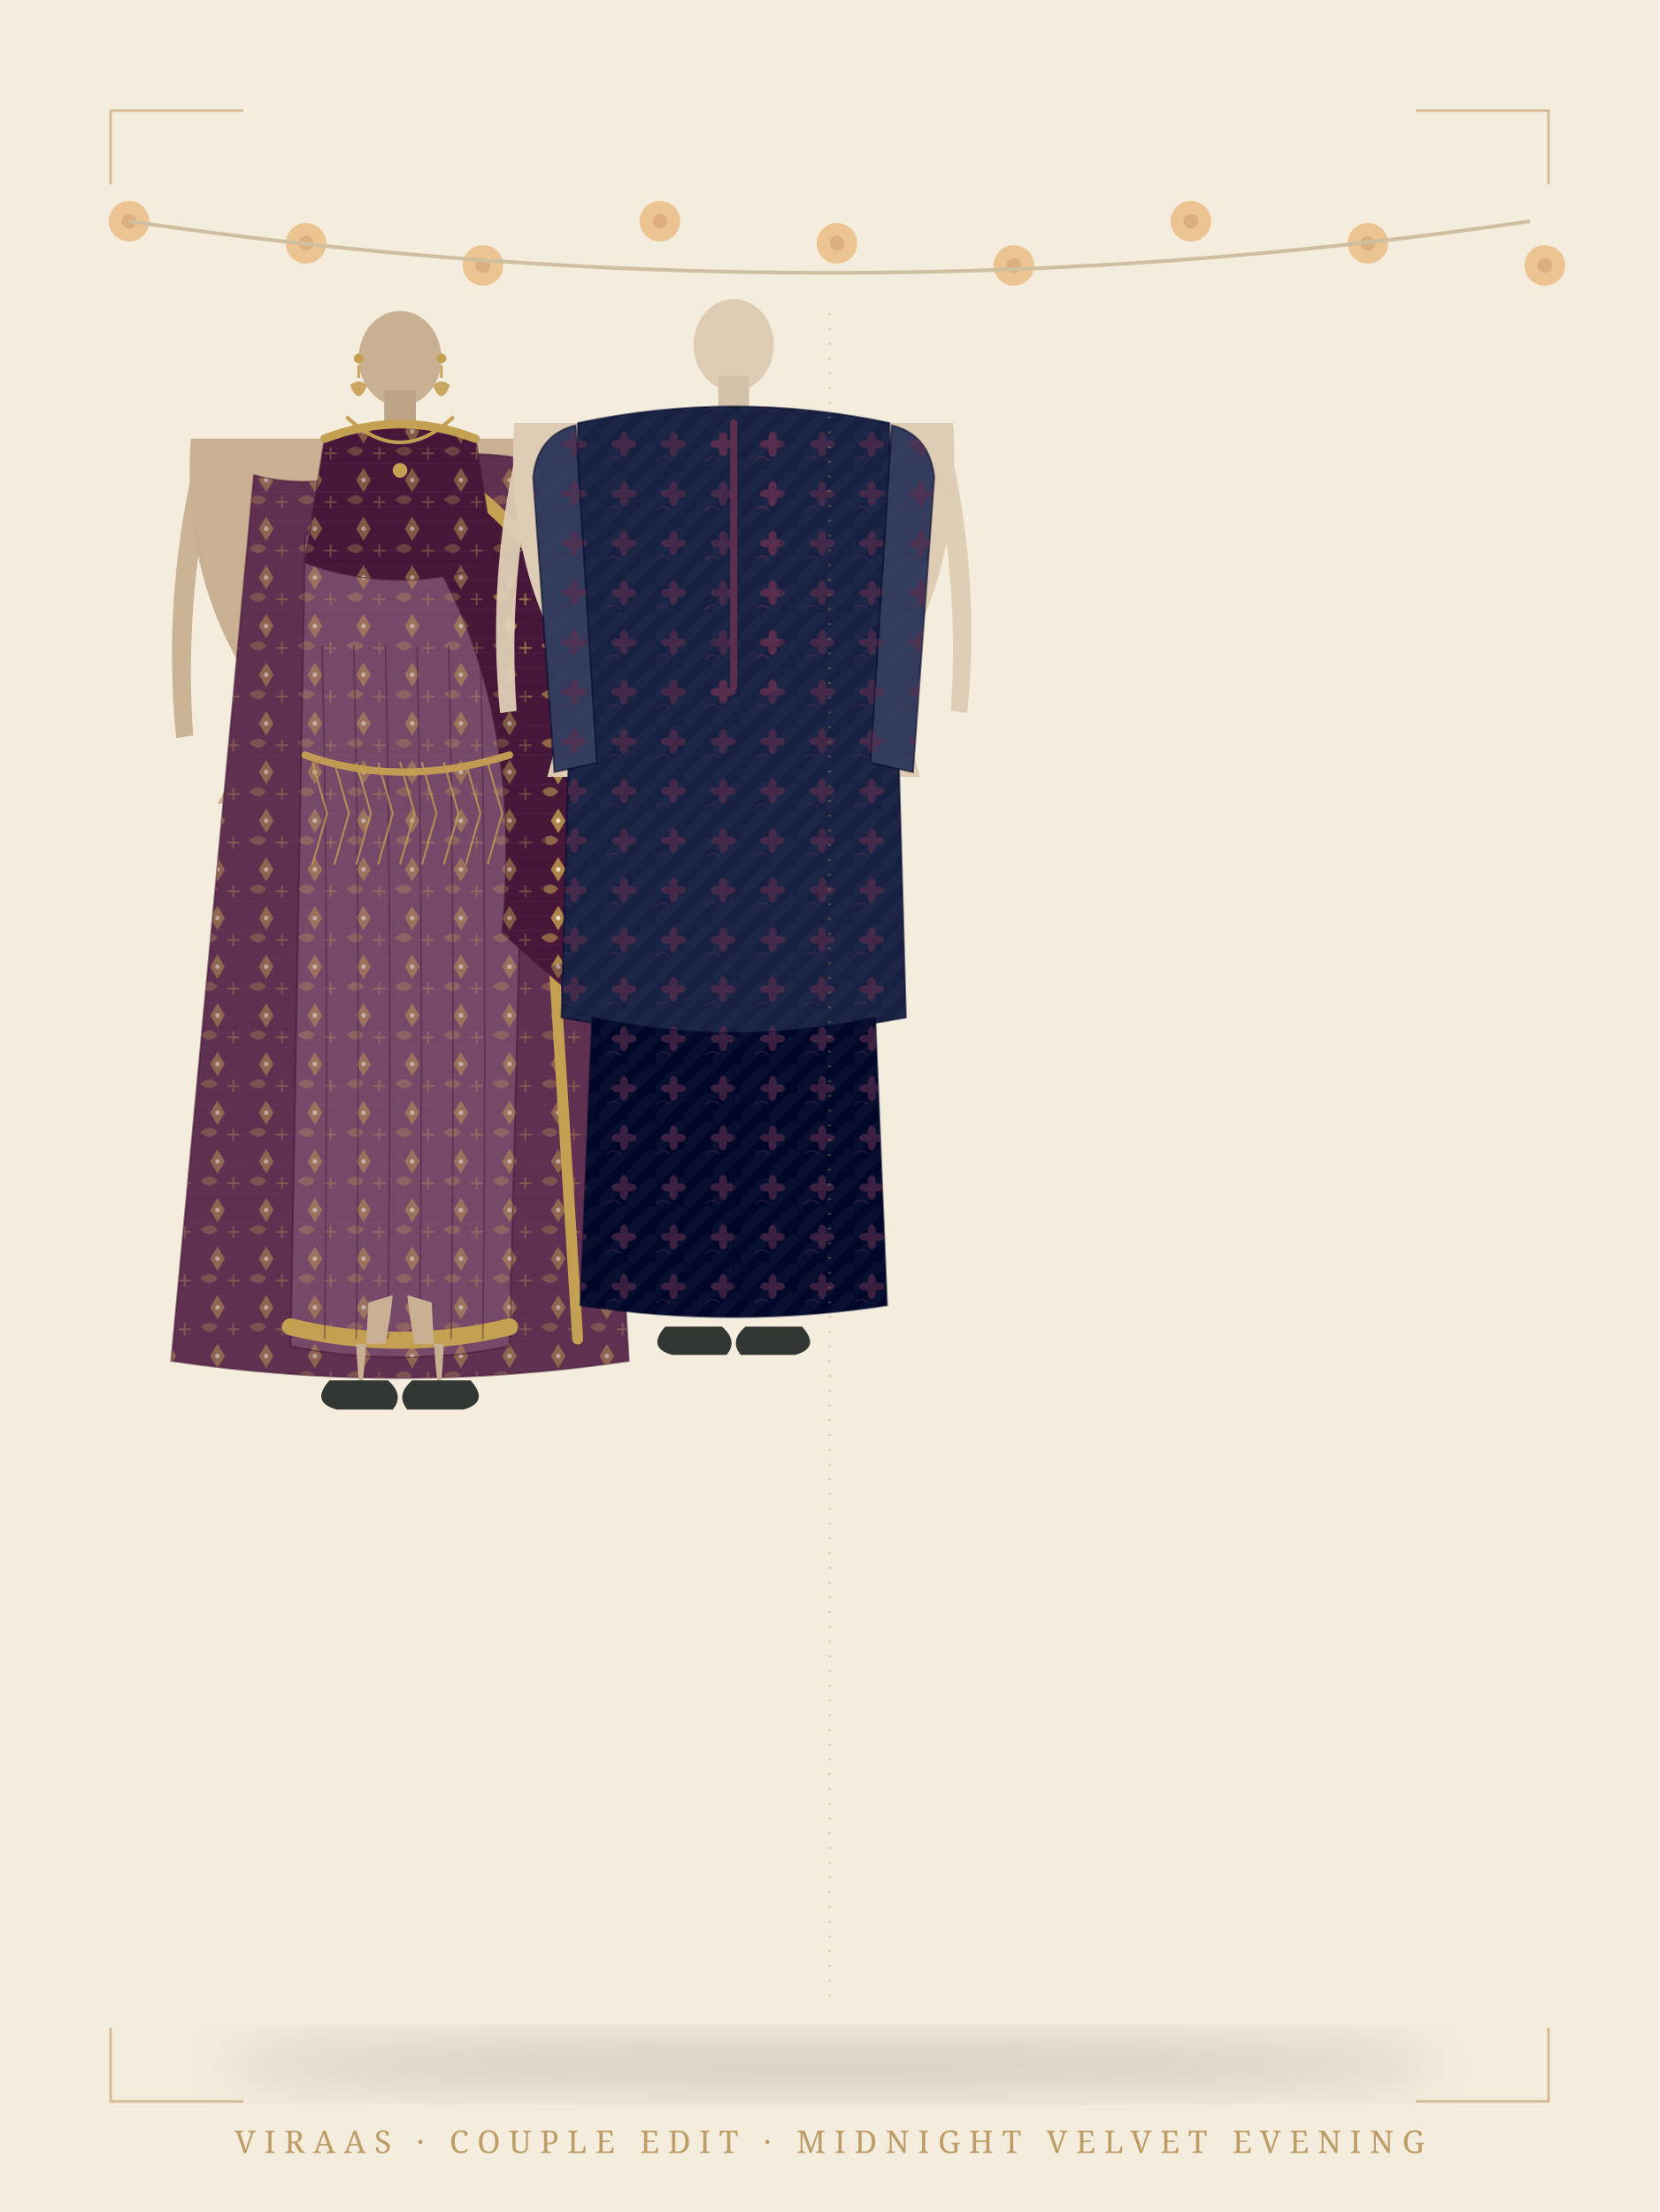
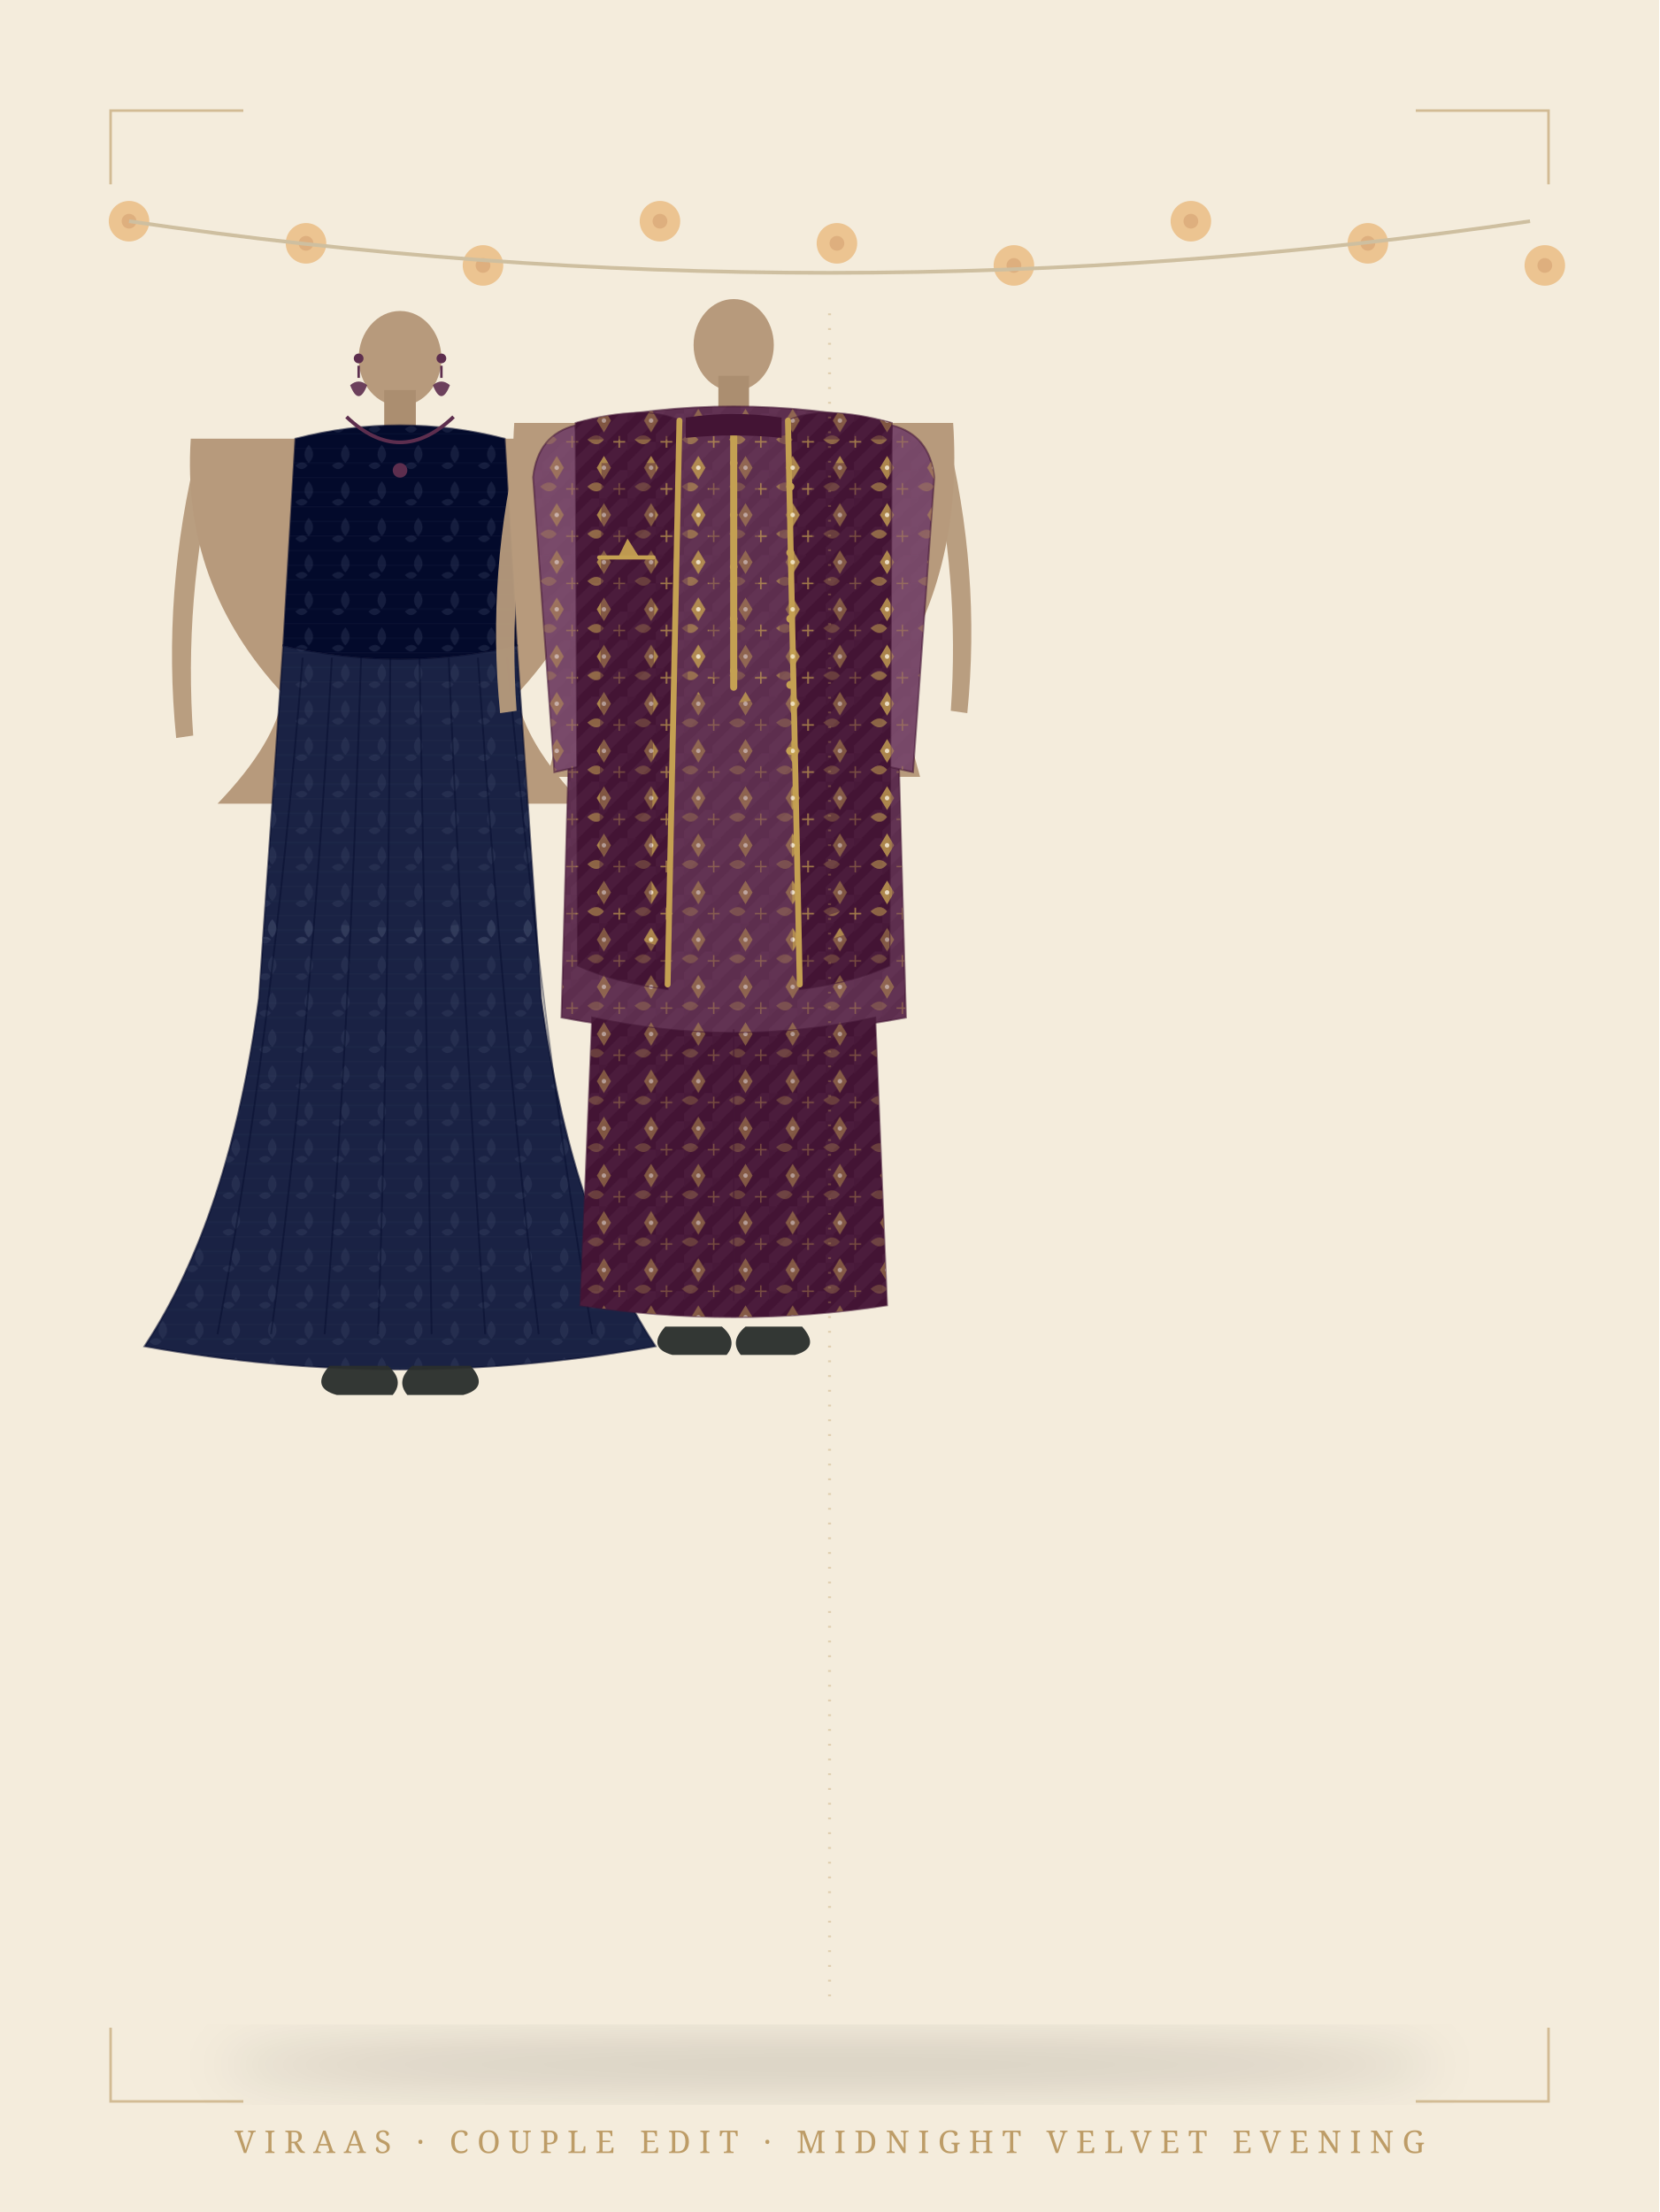
<svg xmlns="http://www.w3.org/2000/svg" viewBox="0 0 900 1200" width="900" height="1200">
  <defs>
-     <pattern id="f-cv8eja5mh" patternUnits="userSpaceOnUse" width="24" height="24">
-       <rect width="24" height="24" fill="#855676" opacity="0.05" />
-       <path d="M0 8 H24 M0 20 H24" stroke="#855676" stroke-width="0.8" opacity="0.12" fill="none" />
-     </pattern>
-     <pattern id="k-cv8eja5mh" patternUnits="userSpaceOnUse" width="40" height="40">
+     <pattern id="f-cvvws7wah" patternUnits="userSpaceOnUse" width="24" height="24">
+       <rect width="24" height="24" fill="#40496a" opacity="0.05" />
+       <path d="M0 8 H24 M0 20 H24" stroke="#40496a" stroke-width="0.8" opacity="0.12" fill="none" />
+     </pattern>
+     <pattern id="k-cvvws7wah" patternUnits="userSpaceOnUse" width="30" height="30">
+       <g fill="#40496a" opacity="0.42">
+         <path d="M15 5 q7 8 0 15 q-7 -7 0 -15z" />
+         <path d="M4 22 q6 -5 10 0 q-5 6 -10 0z" />
+       </g>
+     </pattern>
+     <pattern id="f-cvvws7wam" patternUnits="userSpaceOnUse" width="24" height="24">
+       <path d="M-8 32 L32 -8" stroke="#855676" stroke-width="9" opacity="0.12" />
+       <path d="M-8 12 L12 -8" stroke="#855676" stroke-width="5" opacity="0.08" />
+     </pattern>
+     <pattern id="k-cvvws7wam" patternUnits="userSpaceOnUse" width="40" height="40">
      <g opacity="0.92">
        <path d="M20 4 l6 10 -6 10 -6 -10z" fill="#C4A052" opacity="0.72" />
        <circle cx="20" cy="14" r="1.9" fill="#FFF7E3" opacity="0.8" />
        <path d="M6 30 q8 -7 14 0 q-6 8 -14 0z" fill="#C4A052" opacity="0.45" />
        <path d="M28 32 h10 M33 27 v10" stroke="#C4A052" stroke-width="1.2" opacity="0.6" />
-       </g>
-     </pattern>
-     <pattern id="f-cv8eja5mm" patternUnits="userSpaceOnUse" width="24" height="24">
-       <path d="M-8 32 L32 -8" stroke="#40496a" stroke-width="9" opacity="0.12" />
-       <path d="M-8 12 L12 -8" stroke="#40496a" stroke-width="5" opacity="0.08" />
-     </pattern>
-     <pattern id="k-cv8eja5mm" patternUnits="userSpaceOnUse" width="42" height="42">
-       <g opacity="0.85">
-         <g fill="#5D2E4E">
-           <ellipse cx="21" cy="15" rx="3.4" ry="5.6" />
-           <ellipse cx="21" cy="25" rx="3.4" ry="5.6" />
-           <ellipse cx="16" cy="20" rx="5.6" ry="3.4" />
-           <ellipse cx="26" cy="20" rx="5.6" ry="3.4" />
-         </g>
-         <circle cx="21" cy="20" r="2.6" fill="#5D2E4E" />
-         <path d="M6 34 q6 -6 12 0" stroke="#5D2E4E" stroke-width="1.2" fill="none" opacity="0.6" />
      </g>
    </pattern>
    <filter id="soft">
      <feGaussianBlur stdDeviation="14" />
    </filter>
  </defs>
  <rect width="900" height="1200" fill="#F4ECDC" />
  <g opacity="0.5">
    <circle cx="70" cy="120" r="11" fill="#E39B45" />
    <circle cx="70" cy="120" r="4" fill="#C8711F" />
    <circle cx="166" cy="132" r="11" fill="#E39B45" />
    <circle cx="166" cy="132" r="4" fill="#C8711F" />
    <circle cx="262" cy="144" r="11" fill="#E39B45" />
    <circle cx="262" cy="144" r="4" fill="#C8711F" />
    <circle cx="358" cy="120" r="11" fill="#E39B45" />
    <circle cx="358" cy="120" r="4" fill="#C8711F" />
    <circle cx="454" cy="132" r="11" fill="#E39B45" />
    <circle cx="454" cy="132" r="4" fill="#C8711F" />
    <circle cx="550" cy="144" r="11" fill="#E39B45" />
    <circle cx="550" cy="144" r="4" fill="#C8711F" />
    <circle cx="646" cy="120" r="11" fill="#E39B45" />
    <circle cx="646" cy="120" r="4" fill="#C8711F" />
    <circle cx="742" cy="132" r="11" fill="#E39B45" />
    <circle cx="742" cy="132" r="4" fill="#C8711F" />
    <circle cx="838" cy="144" r="11" fill="#E39B45" />
    <circle cx="838" cy="144" r="4" fill="#C8711F" />
    <path d="M70 120 Q450 176 830 120" stroke="#A89163" stroke-width="2" fill="none" />
  </g>
  <g transform="translate(-80 40) scale(0.66)">
    <g>
-       <ellipse cx="450" cy="234" rx="34" ry="39" fill="#C9B092" />
-       <path d="M437 260 h26 v46 h-26z" fill="#bda486" />
-       <path d="M284 306 q-30 120 -18 240 l14 -2 q-8 -112 18 -224z" fill="#C9B092" opacity="0.95" />
-       <path d="M616 306 q30 120 18 240 l-14 -2 q8 -112 -18 -224z" fill="#C9B092" opacity="0.95" />
-       <path d="M278 300 Q270 420 334 510 Q328 550 300 600 L600 600 Q572 550 566 510 Q630 420 622 300 Z" fill="#C9B092" />
-     </g>
-     <clipPath id="cc-cv8eja5mh-1">
-       <path d="M262 1058 Q450 1086 638 1058 L596 330 Q520 300 452 322 Q380 344 330 330 Z" />
-     </clipPath>
-     <path d="M262 1058 Q450 1086 638 1058 L596 330 Q520 300 452 322 Q380 344 330 330 Z" fill="#5D2E4E" stroke="#431434" stroke-width="1.6" stroke-opacity="0.55" />
-     <g clip-path="url(#cc-cv8eja5mh-1)">
-       <path d="M262 1058 Q450 1086 638 1058 L596 330 Q520 300 452 322 Q380 344 330 330 Z" fill="url(#f-cv8eja5mh)" />
-       <path d="M262 1058 Q450 1086 638 1058 L596 330 Q520 300 452 322 Q380 344 330 330 Z" fill="url(#k-cv8eja5mh)" opacity="0.72" />
-     </g>
-     <clipPath id="cc-cv8eja5mh-2">
-       <path d="M452 322 Q400 340 372 380 L360 1046 Q450 1064 540 1046 L556 388 Q520 344 452 322Z" />
-     </clipPath>
-     <path d="M452 322 Q400 340 372 380 L360 1046 Q450 1064 540 1046 L556 388 Q520 344 452 322Z" fill="#774868" stroke="#431434" stroke-width="1.6" stroke-opacity="0.55" />
-     <g clip-path="url(#cc-cv8eja5mh-2)">
-       <path d="M452 322 Q400 340 372 380 L360 1046 Q450 1064 540 1046 L556 388 Q520 344 452 322Z" fill="url(#f-cv8eja5mh)" />
-       <path d="M452 322 Q400 340 372 380 L360 1046 Q450 1064 540 1046 L556 388 Q520 344 452 322Z" fill="url(#k-cv8eja5mh)" opacity="0.72" />
-     </g>
-     <path d="M360 1030 Q450 1052 540 1030" fill="none" stroke="#C4A052" stroke-width="14" stroke-linecap="round" />
-     <path d="M556 400 L596 1040" fill="none" stroke="#C4A052" stroke-width="9" stroke-linecap="round" />
-     <clipPath id="cc-cv8eja5mh-3">
-       <path d="M470 318 Q560 366 604 470 Q648 600 618 780 L534 706 Q548 560 502 448 Q470 372 430 342 Z" />
-     </clipPath>
-     <path d="M470 318 Q560 366 604 470 Q648 600 618 780 L534 706 Q548 560 502 448 Q470 372 430 342 Z" fill="#431434" stroke="#431434" stroke-width="1.6" stroke-opacity="0.55" />
-     <g clip-path="url(#cc-cv8eja5mh-3)">
-       <path d="M470 318 Q560 366 604 470 Q648 600 618 780 L534 706 Q548 560 502 448 Q470 372 430 342 Z" fill="url(#f-cv8eja5mh)" />
-       <path d="M470 318 Q560 366 604 470 Q648 600 618 780 L534 706 Q548 560 502 448 Q470 372 430 342 Z" fill="url(#k-cv8eja5mh)" opacity="0.72" />
-     </g>
-     <path d="M470 318 Q560 366 604 470 Q648 600 618 780" fill="none" stroke="#C4A052" stroke-width="11" stroke-linecap="round" />
-     <path d="M540 430 Q600 560 576 720" fill="none" stroke="url(#k-cv8eja5mh)" stroke-width="26" stroke-linecap="round" opacity="0.95" />
-     <g>
-       <path d="M386 470 q6 260 2 570" stroke="#431434" stroke-width="1.4" opacity="0.4" fill="none" />
-       <path d="M412 470 q6 260 2 570" stroke="#431434" stroke-width="1.4" opacity="0.4" fill="none" />
-       <path d="M438 470 q6 260 2 570" stroke="#431434" stroke-width="1.4" opacity="0.4" fill="none" />
-       <path d="M464 470 q6 260 2 570" stroke="#431434" stroke-width="1.4" opacity="0.4" fill="none" />
-       <path d="M490 470 q6 260 2 570" stroke="#431434" stroke-width="1.4" opacity="0.4" fill="none" />
-       <path d="M516 470 q6 260 2 570" stroke="#431434" stroke-width="1.4" opacity="0.4" fill="none" />
-     </g>
-     <clipPath id="cc-cv8eja5mh-4">
-       <path d="M388 300 Q450 274 512 300 L528 402 Q450 430 372 402 Z" />
-     </clipPath>
-     <path d="M388 300 Q450 274 512 300 L528 402 Q450 430 372 402 Z" fill="#431434" stroke="#431434" stroke-width="1.6" stroke-opacity="0.55" />
-     <g clip-path="url(#cc-cv8eja5mh-4)">
-       <path d="M388 300 Q450 274 512 300 L528 402 Q450 430 372 402 Z" fill="url(#f-cv8eja5mh)" />
-       <path d="M388 300 Q450 274 512 300 L528 402 Q450 430 372 402 Z" fill="url(#k-cv8eja5mh)" opacity="0.72" />
-     </g>
-     <path d="M388 300 Q450 276 512 300" fill="none" stroke="#C4A052" stroke-width="7" stroke-linecap="round" />
-     <g>
-       <path d="M424 1010 q-6 120 -10 34 l24 0 q4 -20 6 -40z" fill="#C9B092" />
-       <path d="M476 1010 q6 120 10 34 l-24 0 q-4 -20 -6 -40z" fill="#C9B092" />
-     </g>
-     <g fill="#2A2E2C" opacity="0.95">
-       <path d="M392 1074 q-16 18 6 24 h46 q10 -12 -4 -24z" />
-       <path d="M508 1074 q16 18 -6 24 h-46 q-10 -12 4 -24z" />
-     </g>
-     <g>
-       <g>
-         <circle cx="416" cy="234" r="4" fill="#C4A052" />
-         <path d="M416 240 l0 10" stroke="#C4A052" stroke-width="2" />
-         <path d="M409 256 Q416 274 423 256 Q416 250 409 256z" fill="#C4A052" opacity="0.9" />
-       </g>
-       <g>
-         <circle cx="484" cy="234" r="4" fill="#C4A052" />
-         <path d="M484 240 l0 10" stroke="#C4A052" stroke-width="2" />
-         <path d="M477 256 Q484 274 491 256 Q484 250 477 256z" fill="#C4A052" opacity="0.9" />
-       </g>
-     </g>
-     <g fill="none" stroke="#C4A052" stroke-width="3">
-       <path d="M406 282 Q450 324 494 282" />
-     </g>
-     <g fill="#C4A052">
-       <circle cx="450" cy="326" r="6" />
-     </g>
-     <g opacity="0.95">
-       <path d="M372 560 Q450 588 540 560" fill="none" stroke="#C4A052" stroke-width="6" stroke-linecap="round" />
-       <path d="M378 566 l12 42 -12 42" stroke="#C4A052" stroke-width="1.6" fill="none" opacity="0.8" />
-       <path d="M396 566 l12 42 -12 42" stroke="#C4A052" stroke-width="1.6" fill="none" opacity="0.8" />
-       <path d="M414 566 l12 42 -12 42" stroke="#C4A052" stroke-width="1.6" fill="none" opacity="0.8" />
-       <path d="M432 566 l12 42 -12 42" stroke="#C4A052" stroke-width="1.6" fill="none" opacity="0.8" />
-       <path d="M450 566 l12 42 -12 42" stroke="#C4A052" stroke-width="1.6" fill="none" opacity="0.8" />
-       <path d="M468 566 l12 42 -12 42" stroke="#C4A052" stroke-width="1.6" fill="none" opacity="0.8" />
-       <path d="M486 566 l12 42 -12 42" stroke="#C4A052" stroke-width="1.6" fill="none" opacity="0.8" />
-       <path d="M504 566 l12 42 -12 42" stroke="#C4A052" stroke-width="1.6" fill="none" opacity="0.8" />
-       <path d="M522 566 l12 42 -12 42" stroke="#C4A052" stroke-width="1.6" fill="none" opacity="0.8" />
-     </g>
-   </g>
-   <g transform="translate(110 40) scale(0.64)">
-     <g>
-       <ellipse cx="450" cy="230" rx="34" ry="39" fill="#DECDB4" />
-       <path d="M437 256 h26 v46 h-26z" fill="#d2c1a8" />
-       <path d="M270 302 q-30 120 -18 240 l14 -2 q-8 -112 18 -224z" fill="#DECDB4" opacity="0.95" />
-       <path d="M630 302 q30 120 18 240 l-14 -2 q8 -112 -18 -224z" fill="#DECDB4" opacity="0.95" />
-       <path d="M264 296 Q256 416 312 506 Q306 546 292 596 L608 596 Q594 546 588 506 Q644 416 636 296 Z" fill="#DECDB4" />
-     </g>
-     <clipPath id="cc-cv8eja5mm-1">
-       <path d="M318 296 Q450 268 582 296 L596 800 Q450 828 304 800 Z" />
-     </clipPath>
-     <path d="M318 296 Q450 268 582 296 L596 800 Q450 828 304 800 Z" fill="#182142" stroke="#000728" stroke-width="1.6" stroke-opacity="0.55" />
-     <g clip-path="url(#cc-cv8eja5mm-1)">
-       <path d="M318 296 Q450 268 582 296 L596 800 Q450 828 304 800 Z" fill="url(#f-cv8eja5mm)" />
-       <path d="M318 296 Q450 268 582 296 L596 800 Q450 828 304 800 Z" fill="url(#k-cv8eja5mm)" opacity="0.72" />
-     </g>
-     <path d="M450 296 V520" fill="none" stroke="#5D2E4E" stroke-width="6" stroke-linecap="round" />
-     <g>
-       <circle cx="450" cy="330" r="3.2" fill="#5D2E4E" />
-       <circle cx="450" cy="374" r="3.2" fill="#5D2E4E" />
-       <circle cx="450" cy="418" r="3.2" fill="#5D2E4E" />
-       <circle cx="450" cy="462" r="3.2" fill="#5D2E4E" />
-       <circle cx="450" cy="506" r="3.2" fill="#5D2E4E" />
-     </g>
-     <clipPath id="cc-cv8eja5mm-2">
-       <path d="M316 298 q-32 8 -36 44 l18 250 l36 -8 z" />
-     </clipPath>
-     <path d="M316 298 q-32 8 -36 44 l18 250 l36 -8 z" fill="#323b5c" stroke="#000728" stroke-width="1.6" stroke-opacity="0.55" />
-     <g clip-path="url(#cc-cv8eja5mm-2)">
-       <path d="M316 298 q-32 8 -36 44 l18 250 l36 -8 z" fill="url(#f-cv8eja5mm)" />
-       <path d="M316 298 q-32 8 -36 44 l18 250 l36 -8 z" fill="url(#k-cv8eja5mm)" opacity="0.72" />
-     </g>
-     <clipPath id="cc-cv8eja5mm-3">
-       <path d="M584 298 q32 8 36 44 l-18 250 l-36 -8 z" />
-     </clipPath>
-     <path d="M584 298 q32 8 36 44 l-18 250 l-36 -8 z" fill="#323b5c" stroke="#000728" stroke-width="1.6" stroke-opacity="0.55" />
-     <g clip-path="url(#cc-cv8eja5mm-3)">
-       <path d="M584 298 q32 8 36 44 l-18 250 l-36 -8 z" fill="url(#f-cv8eja5mm)" />
-       <path d="M584 298 q32 8 36 44 l-18 250 l-36 -8 z" fill="url(#k-cv8eja5mm)" opacity="0.72" />
-     </g>
-     <path d="M420 306 q30 18 60 0 l0 210 q-30 16 -60 0z" fill="none" stroke="url(#k-cv8eja5mm)" stroke-width="18" stroke-linecap="round" opacity="0.95" />
-     <clipPath id="cc-cv8eja5mm-4">
-       <path d="M330 800 Q450 826 570 800 L580 1044 Q450 1064 320 1044 Z" />
-     </clipPath>
-     <path d="M330 800 Q450 826 570 800 L580 1044 Q450 1064 320 1044 Z" fill="#000728" stroke="#000728" stroke-width="1.6" stroke-opacity="0.55" />
-     <g clip-path="url(#cc-cv8eja5mm-4)">
-       <path d="M330 800 Q450 826 570 800 L580 1044 Q450 1064 320 1044 Z" fill="url(#f-cv8eja5mm)" />
-       <path d="M330 800 Q450 826 570 800 L580 1044 Q450 1064 320 1044 Z" fill="url(#k-cv8eja5mm)" opacity="0.72" />
-     </g>
-     <g stroke="#000728" stroke-width="1.6" opacity="0.5" fill="none">
-       <path d="M450 810 V1040" />
-     </g>
+       <ellipse cx="450" cy="234" rx="34" ry="39" fill="#B79A7C" />
+       <path d="M437 260 h26 v46 h-26z" fill="#ab8e70" />
+       <path d="M284 306 q-30 120 -18 240 l14 -2 q-8 -112 18 -224z" fill="#B79A7C" opacity="0.95" />
+       <path d="M616 306 q30 120 18 240 l-14 -2 q8 -112 -18 -224z" fill="#B79A7C" opacity="0.95" />
+       <path d="M278 300 Q270 420 354 510 Q348 550 300 600 L600 600 Q552 550 546 510 Q630 420 622 300 Z" fill="#B79A7C" />
+     </g>
+     <clipPath id="cc-cvvws7wah-1">
+       <path d="M364 300 Q450 278 536 300 L546 470 Q450 492 354 470 Z" />
+     </clipPath>
+     <path d="M364 300 Q450 278 536 300 L546 470 Q450 492 354 470 Z" fill="#000728" stroke="#000728" stroke-width="1.6" stroke-opacity="0.55" />
+     <g clip-path="url(#cc-cvvws7wah-1)">
+       <path d="M364 300 Q450 278 536 300 L546 470 Q450 492 354 470 Z" fill="url(#f-cvvws7wah)" />
+       <path d="M364 300 Q450 278 536 300 L546 470 Q450 492 354 470 Z" fill="url(#k-cvvws7wah)" opacity="0.72" />
+     </g>
+     <clipPath id="cc-cvvws7wah-2">
+       <path d="M354 470 Q450 492 546 470 L566 760 Q590 940 660 1046 Q450 1084 240 1046 Q310 940 334 760 Z" />
+     </clipPath>
+     <path d="M354 470 Q450 492 546 470 L566 760 Q590 940 660 1046 Q450 1084 240 1046 Q310 940 334 760 Z" fill="#182142" stroke="#000728" stroke-width="1.6" stroke-opacity="0.55" />
+     <g clip-path="url(#cc-cvvws7wah-2)">
+       <path d="M354 470 Q450 492 546 470 L566 760 Q590 940 660 1046 Q450 1084 240 1046 Q310 940 334 760 Z" fill="url(#f-cvvws7wah)" />
+       <path d="M354 470 Q450 492 546 470 L566 760 Q590 940 660 1046 Q450 1084 240 1046 Q310 940 334 760 Z" fill="url(#k-cvvws7wah)" opacity="0.72" />
+     </g>
+     <g>
+       <path d="M370 480 Q344 800 300 1036" stroke="#000728" stroke-width="1.5" fill="none" opacity="0.4" />
+       <path d="M394 480 Q376 800 344 1036" stroke="#000728" stroke-width="1.5" fill="none" opacity="0.4" />
+       <path d="M418 480 Q408 800 388 1036" stroke="#000728" stroke-width="1.5" fill="none" opacity="0.4" />
+       <path d="M442 480 Q440 800 432 1036" stroke="#000728" stroke-width="1.5" fill="none" opacity="0.4" />
+       <path d="M466 480 Q472 800 476 1036" stroke="#000728" stroke-width="1.5" fill="none" opacity="0.4" />
+       <path d="M490 480 Q504 800 520 1036" stroke="#000728" stroke-width="1.5" fill="none" opacity="0.4" />
+       <path d="M514 480 Q536 800 564 1036" stroke="#000728" stroke-width="1.5" fill="none" opacity="0.4" />
+       <path d="M538 480 Q568 800 608 1036" stroke="#000728" stroke-width="1.5" fill="none" opacity="0.4" />
+     </g>
+     <path d="M340 700 Q450 726 560 700" fill="none" stroke="url(#k-cvvws7wah)" stroke-width="22" stroke-linecap="round" opacity="0.95" />
    <g fill="#2A2E2C" opacity="0.95">
      <path d="M392 1062 q-16 18 6 24 h46 q10 -12 -4 -24z" />
      <path d="M508 1062 q16 18 -6 24 h-46 q-10 -12 4 -24z" />
    </g>
+     <g>
+       <g>
+         <circle cx="416" cy="234" r="4" fill="#5D2E4E" />
+         <path d="M416 240 l0 10" stroke="#5D2E4E" stroke-width="2" />
+         <path d="M409 256 Q416 274 423 256 Q416 250 409 256z" fill="#5D2E4E" opacity="0.9" />
+       </g>
+       <g>
+         <circle cx="484" cy="234" r="4" fill="#5D2E4E" />
+         <path d="M484 240 l0 10" stroke="#5D2E4E" stroke-width="2" />
+         <path d="M477 256 Q484 274 491 256 Q484 250 477 256z" fill="#5D2E4E" opacity="0.9" />
+       </g>
+     </g>
+     <g fill="none" stroke="#5D2E4E" stroke-width="3">
+       <path d="M406 282 Q450 324 494 282" />
+     </g>
+     <g fill="#5D2E4E">
+       <circle cx="450" cy="326" r="6" />
+     </g>
+   </g>
+   <g transform="translate(110 40) scale(0.64)">
+     <g>
+       <ellipse cx="450" cy="230" rx="34" ry="39" fill="#B79A7C" />
+       <path d="M437 256 h26 v46 h-26z" fill="#ab8e70" />
+       <path d="M270 302 q-30 120 -18 240 l14 -2 q-8 -112 18 -224z" fill="#B79A7C" opacity="0.95" />
+       <path d="M630 302 q30 120 18 240 l-14 -2 q8 -112 -18 -224z" fill="#B79A7C" opacity="0.95" />
+       <path d="M264 296 Q256 416 312 506 Q306 546 292 596 L608 596 Q594 546 588 506 Q644 416 636 296 Z" fill="#B79A7C" />
+     </g>
+     <clipPath id="cc-cvvws7wam-1">
+       <path d="M318 296 Q450 268 582 296 L596 800 Q450 828 304 800 Z" />
+     </clipPath>
+     <path d="M318 296 Q450 268 582 296 L596 800 Q450 828 304 800 Z" fill="#5D2E4E" stroke="#431434" stroke-width="1.6" stroke-opacity="0.55" />
+     <g clip-path="url(#cc-cvvws7wam-1)">
+       <path d="M318 296 Q450 268 582 296 L596 800 Q450 828 304 800 Z" fill="url(#f-cvvws7wam)" />
+       <path d="M318 296 Q450 268 582 296 L596 800 Q450 828 304 800 Z" fill="url(#k-cvvws7wam)" opacity="0.72" />
+     </g>
+     <path d="M450 296 V520" fill="none" stroke="#C4A052" stroke-width="6" stroke-linecap="round" />
+     <g>
+       <circle cx="450" cy="330" r="3.2" fill="#C4A052" />
+       <circle cx="450" cy="374" r="3.2" fill="#C4A052" />
+       <circle cx="450" cy="418" r="3.2" fill="#C4A052" />
+       <circle cx="450" cy="462" r="3.2" fill="#C4A052" />
+       <circle cx="450" cy="506" r="3.2" fill="#C4A052" />
+     </g>
+     <clipPath id="cc-cvvws7wam-2">
+       <path d="M316 298 q-32 8 -36 44 l18 250 l36 -8 z" />
+     </clipPath>
+     <path d="M316 298 q-32 8 -36 44 l18 250 l36 -8 z" fill="#774868" stroke="#431434" stroke-width="1.6" stroke-opacity="0.55" />
+     <g clip-path="url(#cc-cvvws7wam-2)">
+       <path d="M316 298 q-32 8 -36 44 l18 250 l36 -8 z" fill="url(#f-cvvws7wam)" />
+       <path d="M316 298 q-32 8 -36 44 l18 250 l36 -8 z" fill="url(#k-cvvws7wam)" opacity="0.72" />
+     </g>
+     <clipPath id="cc-cvvws7wam-3">
+       <path d="M584 298 q32 8 36 44 l-18 250 l-36 -8 z" />
+     </clipPath>
+     <path d="M584 298 q32 8 36 44 l-18 250 l-36 -8 z" fill="#774868" stroke="#431434" stroke-width="1.6" stroke-opacity="0.55" />
+     <g clip-path="url(#cc-cvvws7wam-3)">
+       <path d="M584 298 q32 8 36 44 l-18 250 l-36 -8 z" fill="url(#f-cvvws7wam)" />
+       <path d="M584 298 q32 8 36 44 l-18 250 l-36 -8 z" fill="url(#k-cvvws7wam)" opacity="0.72" />
+     </g>
+     <path d="M420 306 q30 18 60 0 l0 210 q-30 16 -60 0z" fill="none" stroke="url(#k-cvvws7wam)" stroke-width="18" stroke-linecap="round" opacity="0.95" />
+     <clipPath id="cc-cvvws7wam-4">
+       <path d="M330 800 Q450 826 570 800 L580 1044 Q450 1064 320 1044 Z" />
+     </clipPath>
+     <path d="M330 800 Q450 826 570 800 L580 1044 Q450 1064 320 1044 Z" fill="#431434" stroke="#431434" stroke-width="1.6" stroke-opacity="0.55" />
+     <g clip-path="url(#cc-cvvws7wam-4)">
+       <path d="M330 800 Q450 826 570 800 L580 1044 Q450 1064 320 1044 Z" fill="url(#f-cvvws7wam)" />
+       <path d="M330 800 Q450 826 570 800 L580 1044 Q450 1064 320 1044 Z" fill="url(#k-cvvws7wam)" opacity="0.72" />
+     </g>
+     <g stroke="#431434" stroke-width="1.6" opacity="0.5" fill="none">
+       <path d="M450 810 V1040" />
+     </g>
+     <g fill="#2A2E2C" opacity="0.95">
+       <path d="M392 1062 q-16 18 6 24 h46 q10 -12 -4 -24z" />
+       <path d="M508 1062 q16 18 -6 24 h-46 q-10 -12 4 -24z" />
+     </g>
+     <clipPath id="cc-cvvws7wam-5">
+       <path d="M316 296 Q374 280 404 294 L394 776 Q348 770 318 756 Z" />
+     </clipPath>
+     <path d="M316 296 Q374 280 404 294 L394 776 Q348 770 318 756 Z" fill="#431434" stroke="#431434" stroke-width="1.6" stroke-opacity="0.55" />
+     <g clip-path="url(#cc-cvvws7wam-5)">
+       <path d="M316 296 Q374 280 404 294 L394 776 Q348 770 318 756 Z" fill="url(#f-cvvws7wam)" />
+       <path d="M316 296 Q374 280 404 294 L394 776 Q348 770 318 756 Z" fill="url(#k-cvvws7wam)" opacity="0.72" />
+     </g>
+     <clipPath id="cc-cvvws7wam-6">
+       <path d="M584 296 Q526 280 496 294 L506 776 Q552 770 582 756 Z" />
+     </clipPath>
+     <path d="M584 296 Q526 280 496 294 L506 776 Q552 770 582 756 Z" fill="#431434" stroke="#431434" stroke-width="1.6" stroke-opacity="0.55" />
+     <g clip-path="url(#cc-cvvws7wam-6)">
+       <path d="M584 296 Q526 280 496 294 L506 776 Q552 770 582 756 Z" fill="url(#f-cvvws7wam)" />
+       <path d="M584 296 Q526 280 496 294 L506 776 Q552 770 582 756 Z" fill="url(#k-cvvws7wam)" opacity="0.72" />
+     </g>
+     <path d="M410 292 q40 -6 80 0 v16 q-40 -4 -80 0z" fill="#431434" stroke="#431434" stroke-width="1.2" />
+     <path d="M404 294 L394 772" fill="none" stroke="#C4A052" stroke-width="5" stroke-linecap="round" />
+     <path d="M496 294 L506 772" fill="none" stroke="#C4A052" stroke-width="5" stroke-linecap="round" />
+     <path d="M336 410 h46" stroke="#C4A052" stroke-width="3.5" stroke-linecap="round" />
+     <path d="M352 410 l8 -16 l10 16z" fill="#C4A052" opacity="0.95" />
+     <g>
+       <circle cx="498" cy="350" r="3.4" fill="#C4A052" />
+       <circle cx="498" cy="406" r="3.4" fill="#C4A052" />
+       <circle cx="498" cy="462" r="3.4" fill="#C4A052" />
+       <circle cx="498" cy="518" r="3.4" fill="#C4A052" />
+       <circle cx="498" cy="574" r="3.4" fill="#C4A052" />
+     </g>
+     <path d="M328 320 L394 320 L390 730 L326 710 Z" fill="none" stroke="url(#k-cvvws7wam)" stroke-width="20" stroke-linecap="round" opacity="0.95" />
+     <path d="M572 320 L506 320 L510 730 L574 710 Z" fill="none" stroke="url(#k-cvvws7wam)" stroke-width="20" stroke-linecap="round" opacity="0.95" />
  </g>
  <ellipse cx="450" cy="1120" rx="330" ry="18" fill="#000" opacity="0.12" filter="url(#soft)" />
  <path d="M450 170 V1090" stroke="#B7945A" stroke-width="1.6" opacity="0.35" stroke-dasharray="1 7" />
  <g fill="none" stroke="#B7945A" opacity="0.55" stroke-width="1.4">
    <path d="M60 100 V60 H132" />
    <path d="M768 60 H840 V100" />
    <path d="M60 1100 V1140 H132" />
    <path d="M768 1140 H840 V1100" />
  </g>
  <text x="450" y="1168" text-anchor="middle" font-family="Georgia, serif" font-size="17" letter-spacing="4.6" fill="#B7945A" opacity="0.9">VIRAAS · COUPLE EDIT · MIDNIGHT VELVET EVENING</text>
</svg>
